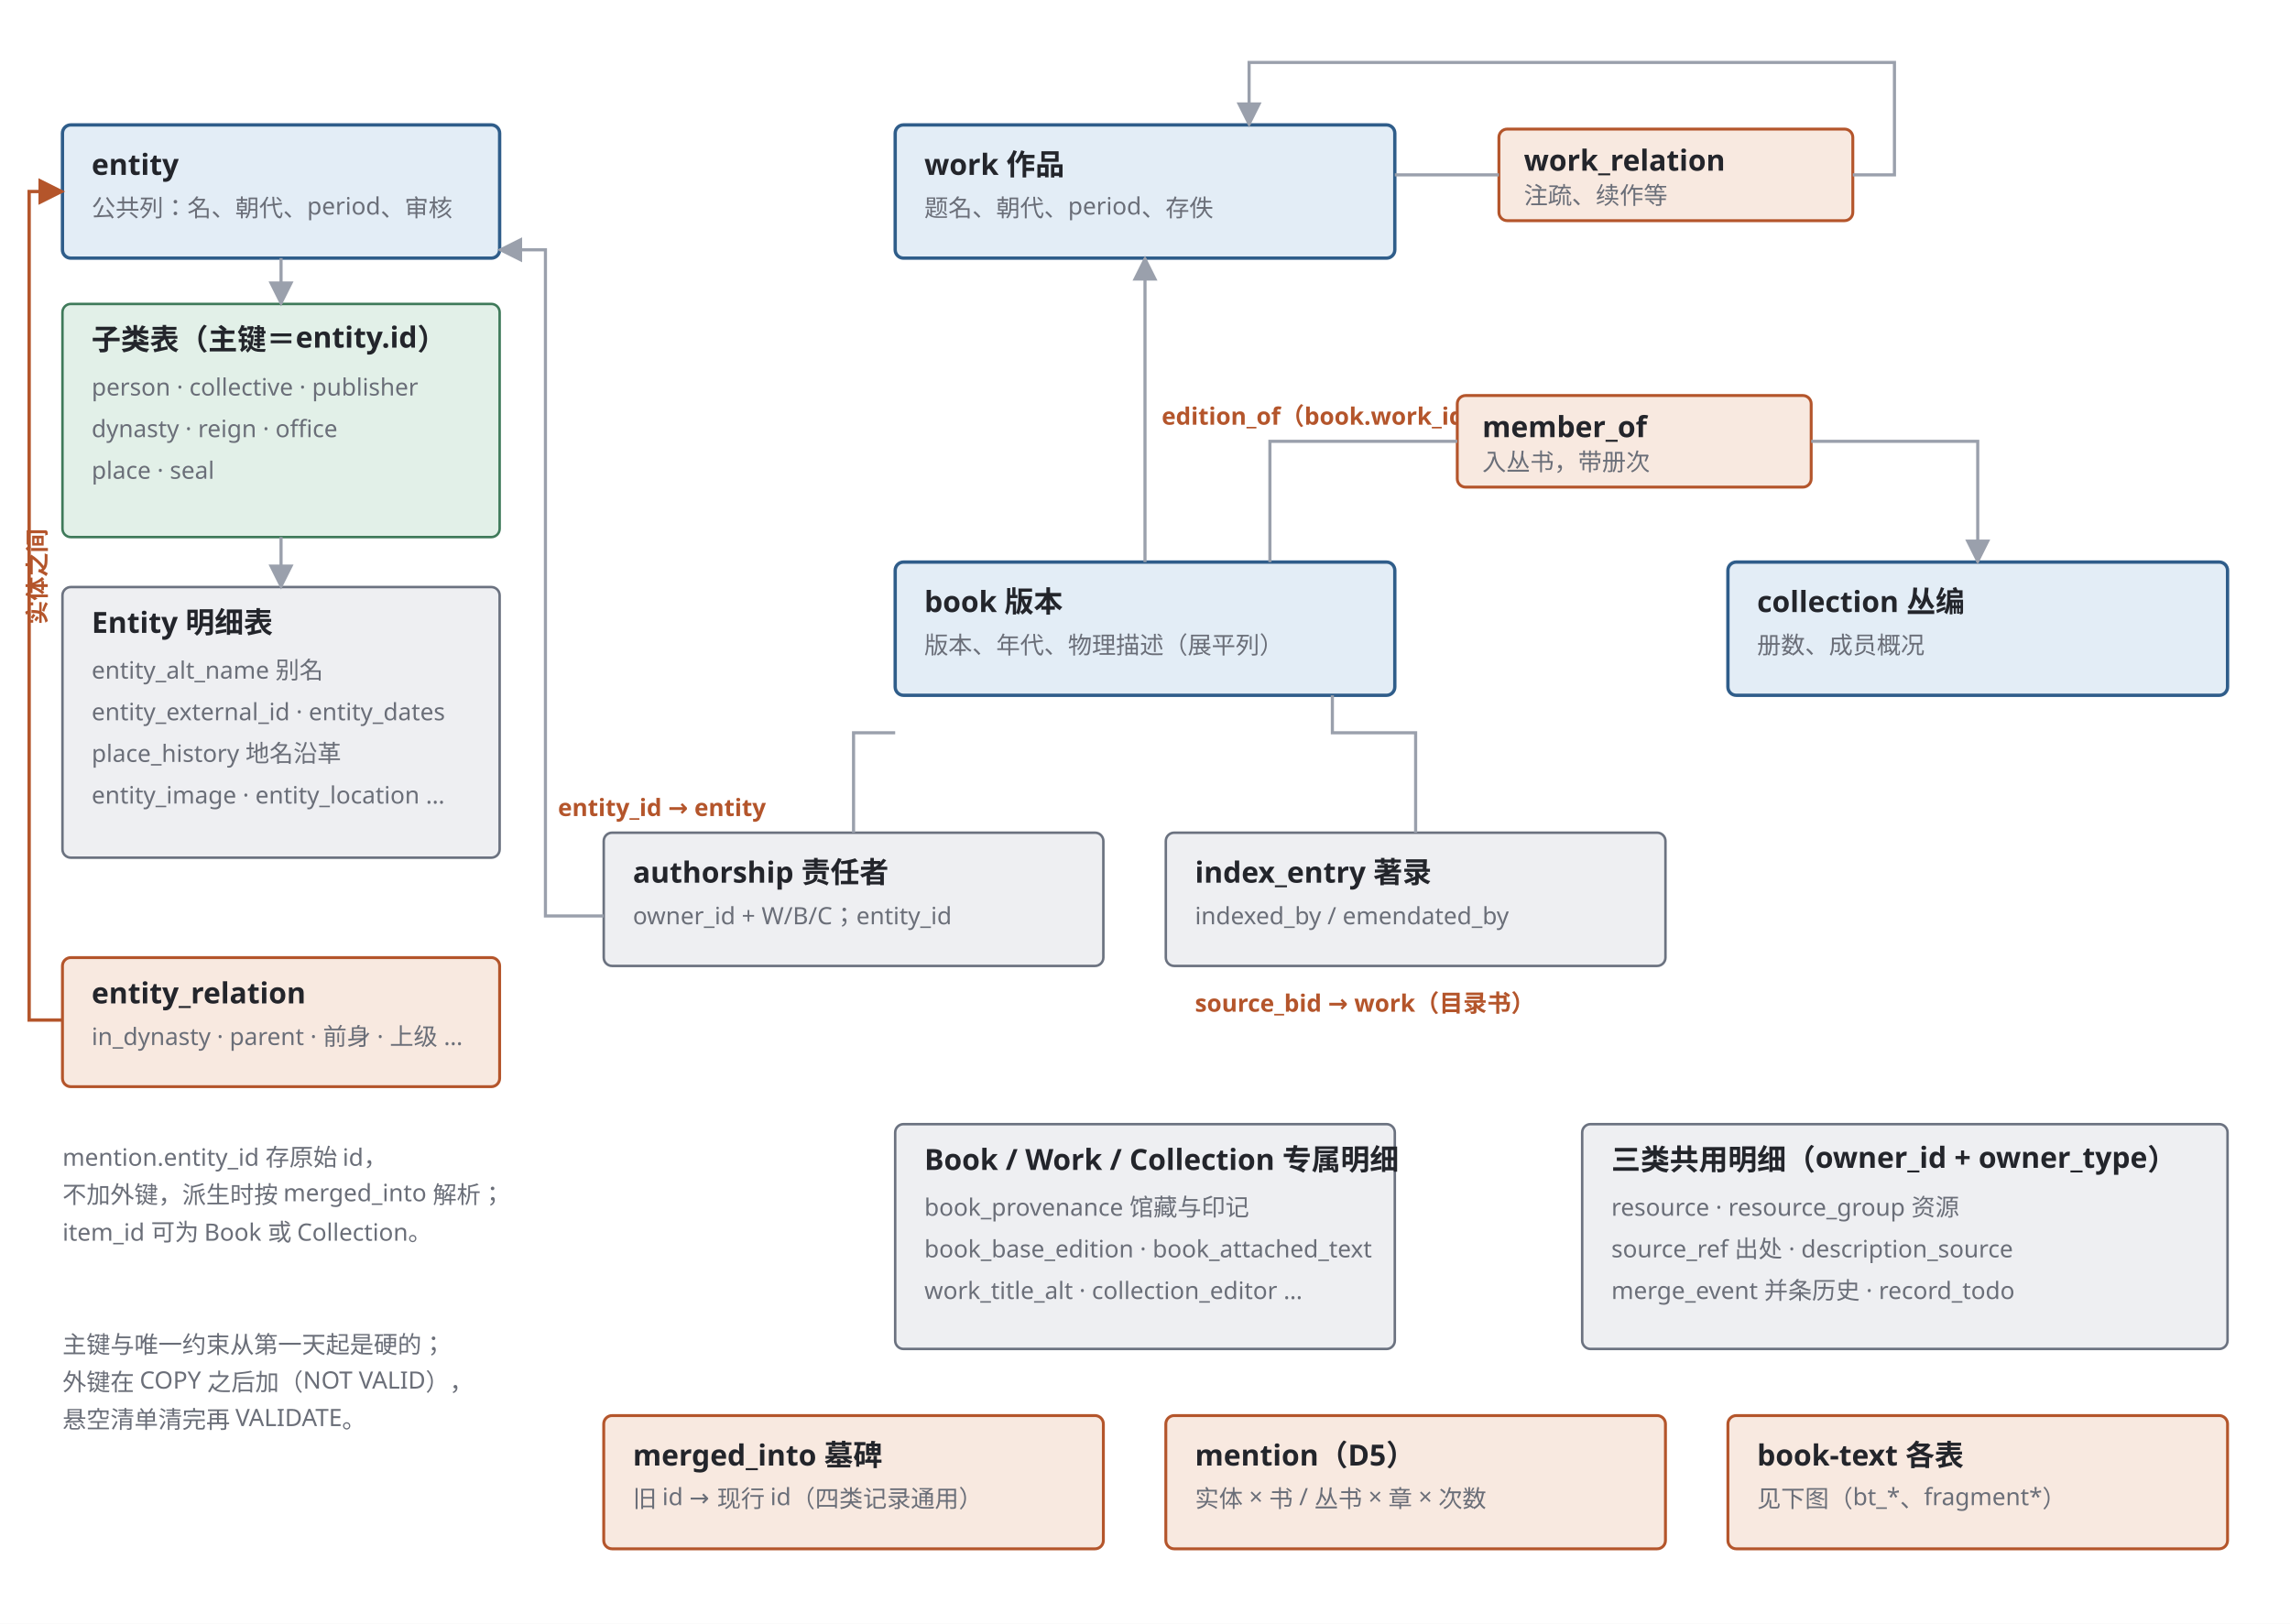
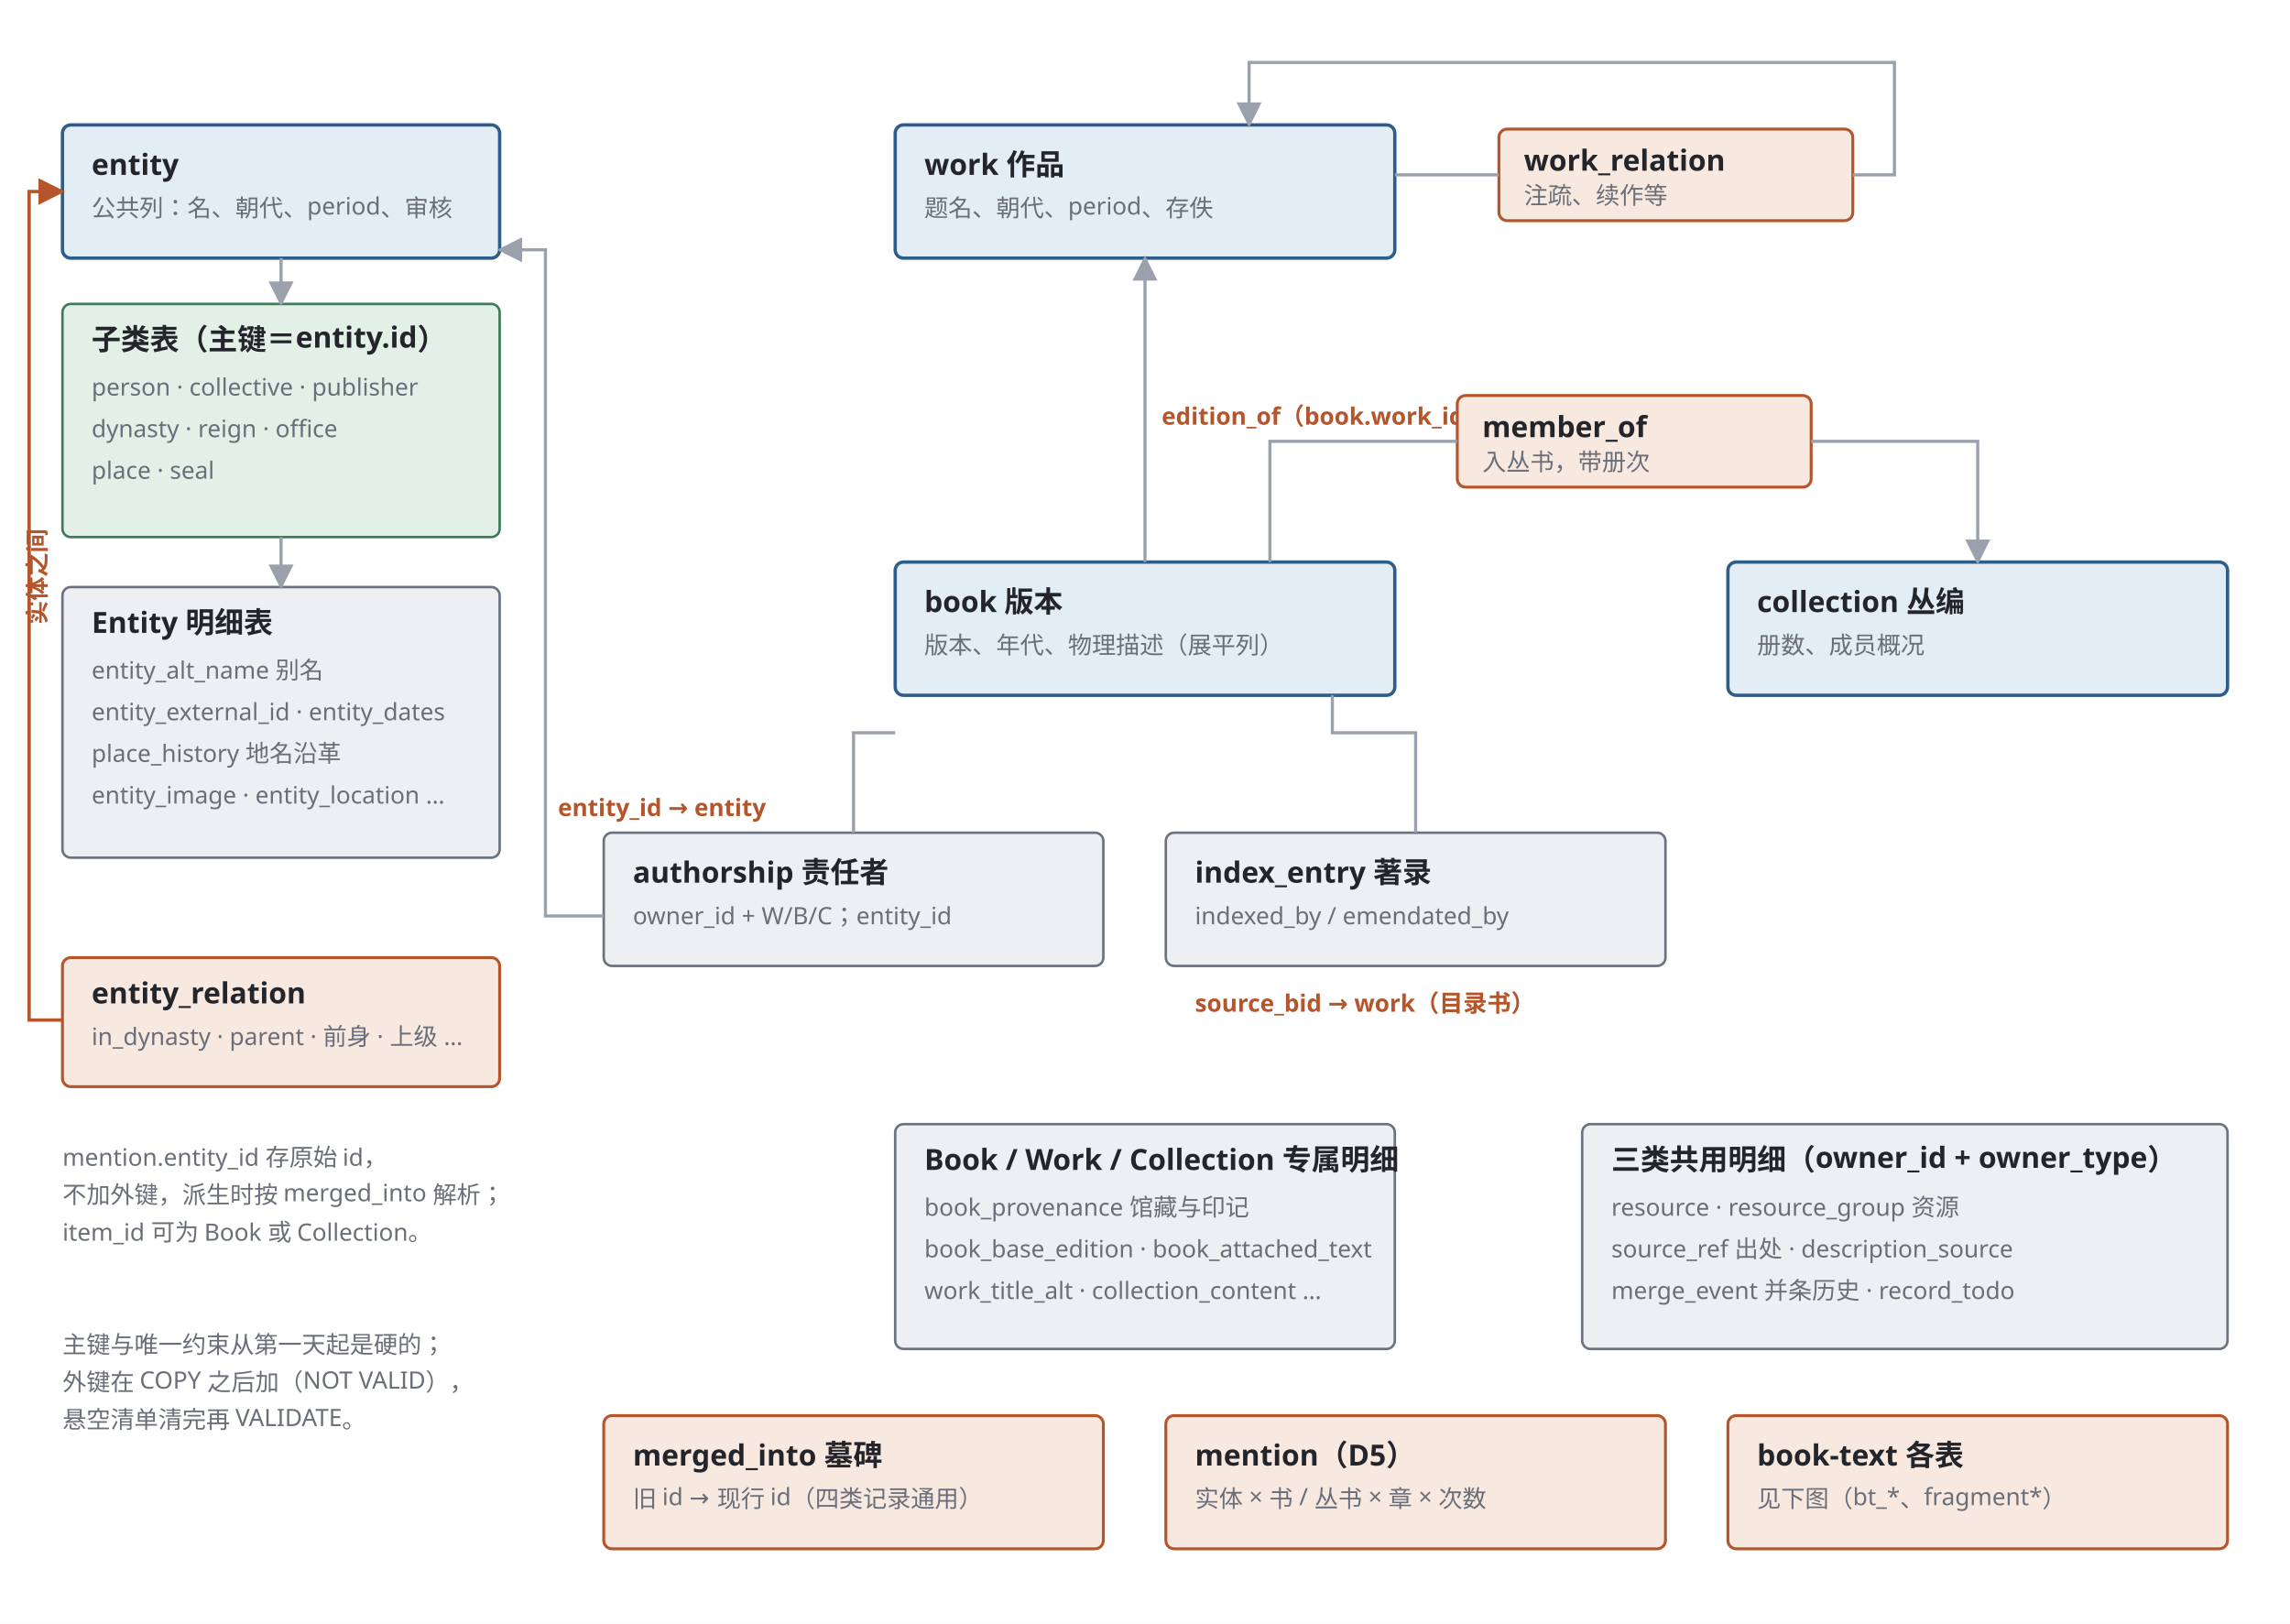
<svg xmlns="http://www.w3.org/2000/svg" viewBox="0 0 1100 780" role="img" aria-label="Work、Book、Collection、Entity 四张主表与明细表、关系表的连接关系">
  <style>text{fill:#23252b;font-size:12.5px;font-family:"Noto Sans SC","PingFang SC",sans-serif}
.t{font-weight:700;font-size:14px}.m{fill:#6a6e78;font-size:11.5px}
.main{fill:#e3edf6;stroke:#2f5d8a;stroke-width:1.6}
.sub{fill:#e2f0e8;stroke:#3f7a5a;stroke-width:1.2}
.det{fill:#eeeff2;stroke:#6b7280;stroke-width:1.2}
.rel{fill:#f8e9e0;stroke:#b4552b;stroke-width:1.4}
.e{stroke:#9aa0ac;stroke-width:1.5;fill:none}
.er{stroke:#b4552b;stroke-width:1.6;fill:none}
.h{font-size:15px;font-weight:700;fill:#6a6e78}.lab2{fill:#6a6e78;font-size:11.5px}h2{font-size:1.15rem;margin:0 0 10px}
.lab{fill:#b4552b;font-size:11.5px;font-weight:600}
</style>
  <rect width="100%" height="100%" fill="#ffffff" />
  <defs>
    <marker id="a" viewBox="0 0 10 10" refX="9" refY="5" markerWidth="8" markerHeight="8" orient="auto">
      <path d="M0 0L10 5L0 10z" fill="#9aa0ac" />
    </marker>
    <marker id="ar" viewBox="0 0 10 10" refX="9" refY="5" markerWidth="8" markerHeight="8" orient="auto">
      <path d="M0 0L10 5L0 10z" fill="#b4552b" />
    </marker>
  </defs>
  <rect class="main" x="30" y="60" width="210" height="64" rx="4" />
  <text class="t" x="44" y="84">entity</text>
  <text class="m" x="44" y="104">公共列：名、朝代、period、审核</text>
  <rect class="sub" x="30" y="146" width="210" height="112" rx="4" />
  <text class="t" x="44" y="168">子类表（主键＝entity.id）</text>
  <text class="m" x="44" y="190">person · collective · publisher</text>
  <text class="m" x="44" y="210">dynasty · reign · office</text>
  <text class="m" x="44" y="230">place · seal</text>
  <line class="e" x1="135" y1="124" x2="135" y2="146" marker-end="url(#a)" />
  <rect class="det" x="30" y="282" width="210" height="130" rx="4" />
  <text class="t" x="44" y="304">Entity 明细表</text>
  <text class="m" x="44" y="326">entity_alt_name 别名</text>
  <text class="m" x="44" y="346">entity_external_id · entity_dates</text>
  <text class="m" x="44" y="366">place_history 地名沿革</text>
  <text class="m" x="44" y="386">entity_image · entity_location …</text>
  <line class="e" x1="135" y1="258" x2="135" y2="282" marker-end="url(#a)" />
  <rect class="rel" x="30" y="460" width="210" height="62" rx="4" />
  <text class="t" x="44" y="482">entity_relation</text>
  <text class="m" x="44" y="502">in_dynasty · parent · 前身 · 上级 …</text>
  <path class="er" d="M30 490 H14 V92 H30" marker-end="url(#ar)" />
  <text class="lab" x="22" y="300" transform="rotate(-90 22 300)">实体之间</text>
  <rect class="main" x="430" y="60" width="240" height="64" rx="4" />
  <text class="t" x="444" y="84">work 作品</text>
  <text class="m" x="444" y="104">题名、朝代、period、存佚</text>
  <rect class="main" x="430" y="270" width="240" height="64" rx="4" />
  <text class="t" x="444" y="294">book 版本</text>
  <text class="m" x="444" y="314">版本、年代、物理描述（展平列）</text>
  <line class="e" x1="550" y1="270" x2="550" y2="124" marker-end="url(#a)" />
  <text class="lab" x="558" y="204">edition_of（book.work_id）</text>
  <rect class="main" x="830" y="270" width="240" height="64" rx="4" />
  <text class="t" x="844" y="294">collection 丛编</text>
  <text class="m" x="844" y="314">册数、成员概况</text>
  <rect class="rel" x="700" y="190" width="170" height="44" rx="4" />
  <text class="t" x="712" y="210">member_of</text>
  <text class="m" x="712" y="226">入丛书，带册次</text>
  <path class="e" d="M610 270 V212 H700" />
  <path class="e" d="M870 212 H950 V270" marker-end="url(#a)" />
  <rect class="rel" x="720" y="62" width="170" height="44" rx="4" />
  <text class="t" x="732" y="82">work_relation</text>
  <text class="m" x="732" y="98">注疏、续作等</text>
  <path class="e" d="M670 84 H720" />
  <path class="e" d="M890 84 H910 V30 H600 V60" marker-end="url(#a)" />
  <rect class="det" x="290" y="400" width="240" height="64" rx="4" />
  <text class="t" x="304" y="424">authorship 责任者</text>
  <text class="m" x="304" y="444">owner_id + W/B/C；entity_id</text>
  <path class="e" d="M410 400 V352 H430" />
  <path class="e" d="M290 440 H262 V120 H240" marker-end="url(#a)" />
  <text class="lab" x="268" y="392">entity_id → entity</text>
  <rect class="det" x="560" y="400" width="240" height="64" rx="4" />
  <text class="t" x="574" y="424">index_entry 著录</text>
  <text class="m" x="574" y="444">indexed_by / emendated_by</text>
  <path class="e" d="M680 400 V352 H640 V334" />
  <text class="lab" x="574" y="486">source_bid → work（目录书）</text>
  <rect class="det" x="430" y="540" width="240" height="108" rx="4" />
  <text class="t" x="444" y="562">Book / Work / Collection 专属明细</text>
  <text class="m" x="444" y="584">book_provenance 馆藏与印记</text>
  <text class="m" x="444" y="604">book_base_edition · book_attached_text</text>
-   <text class="m" x="444" y="624">work_title_alt · collection_editor …</text>
+   <text class="m" x="444" y="624">work_title_alt · collection_content …</text>
  <rect class="det" x="760" y="540" width="310" height="108" rx="4" />
  <text class="t" x="774" y="562">三类共用明细（owner_id + owner_type）</text>
  <text class="m" x="774" y="584">resource · resource_group 资源</text>
  <text class="m" x="774" y="604">source_ref 出处 · description_source</text>
  <text class="m" x="774" y="624">merge_event 并条历史 · record_todo</text>
  <rect class="rel" x="290" y="680" width="240" height="64" rx="4" />
  <text class="t" x="304" y="704">merged_into 墓碑</text>
  <text class="m" x="304" y="724">旧 id → 现行 id（四类记录通用）</text>
  <rect class="rel" x="560" y="680" width="240" height="64" rx="4" />
  <text class="t" x="574" y="704">mention（D5）</text>
  <text class="m" x="574" y="724">实体 × 书 / 丛书 × 章 × 次数</text>
  <rect class="rel" x="830" y="680" width="240" height="64" rx="4" />
  <text class="t" x="844" y="704">book-text 各表</text>
  <text class="m" x="844" y="724">见下图（bt_*、fragment*）</text>
  <text class="m" x="30" y="560">mention.entity_id 存原始 id，</text>
  <text class="m" x="30" y="578">不加外键，派生时按 merged_into 解析；</text>
  <text class="m" x="30" y="596">item_id 可为 Book 或 Collection。</text>
  <text class="m" x="30" y="650">主键与唯一约束从第一天起是硬的；</text>
  <text class="m" x="30" y="668">外键在 COPY 之后加（NOT VALID），</text>
  <text class="m" x="30" y="686">悬空清单清完再 VALIDATE。</text>
</svg>
